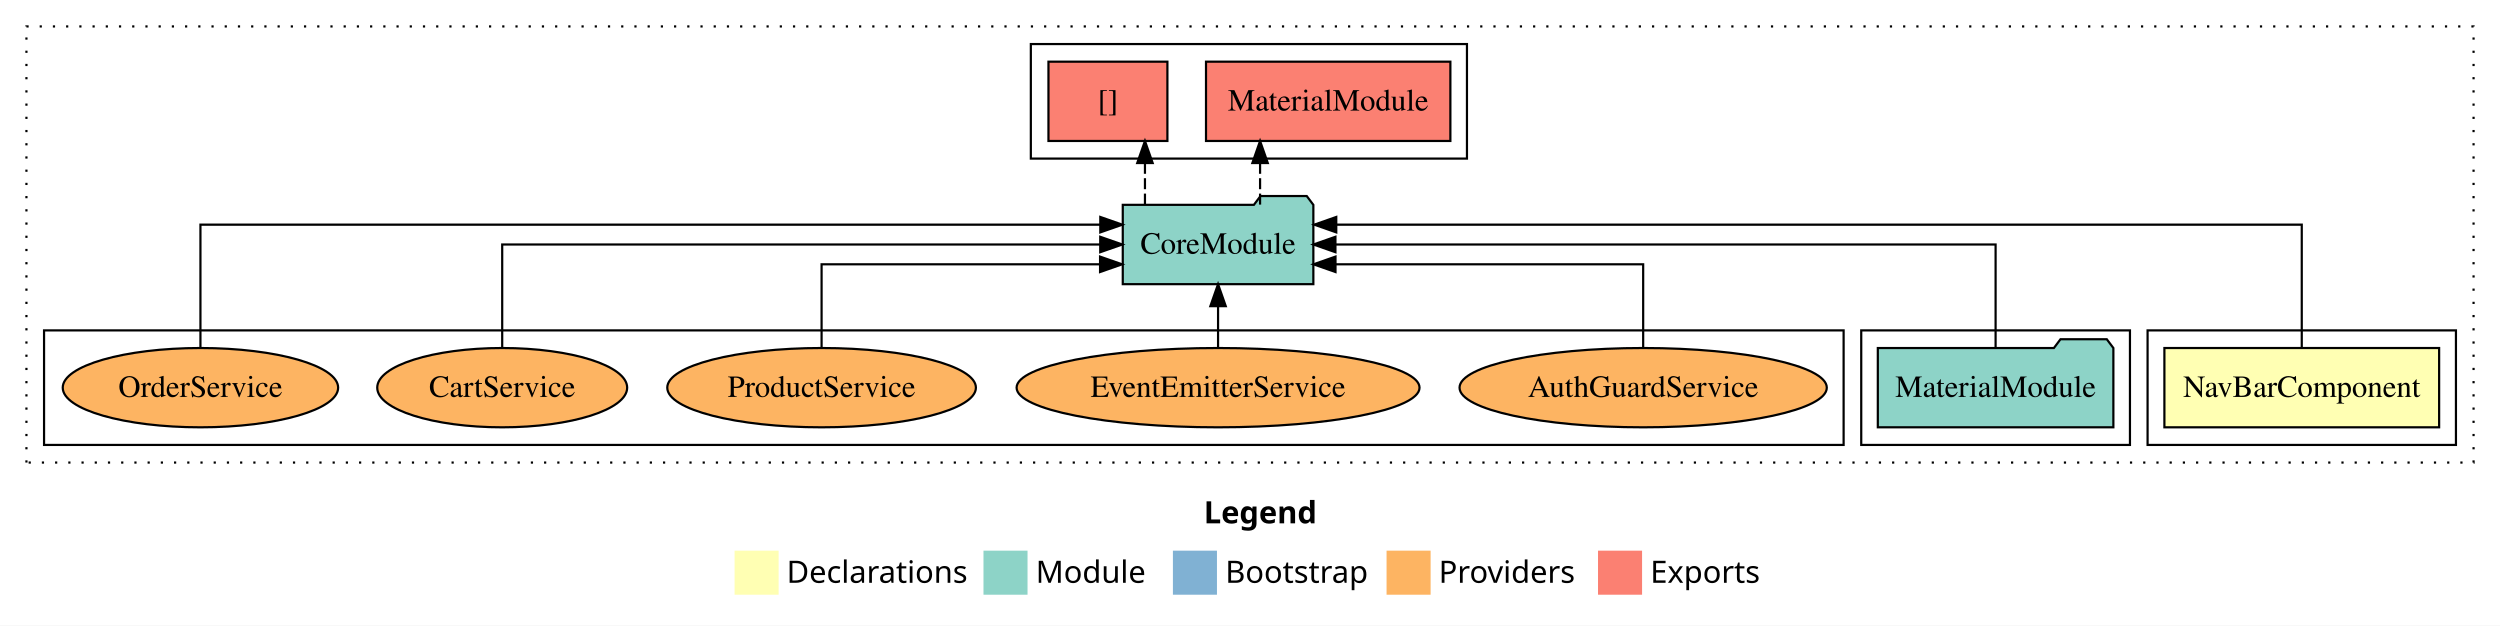
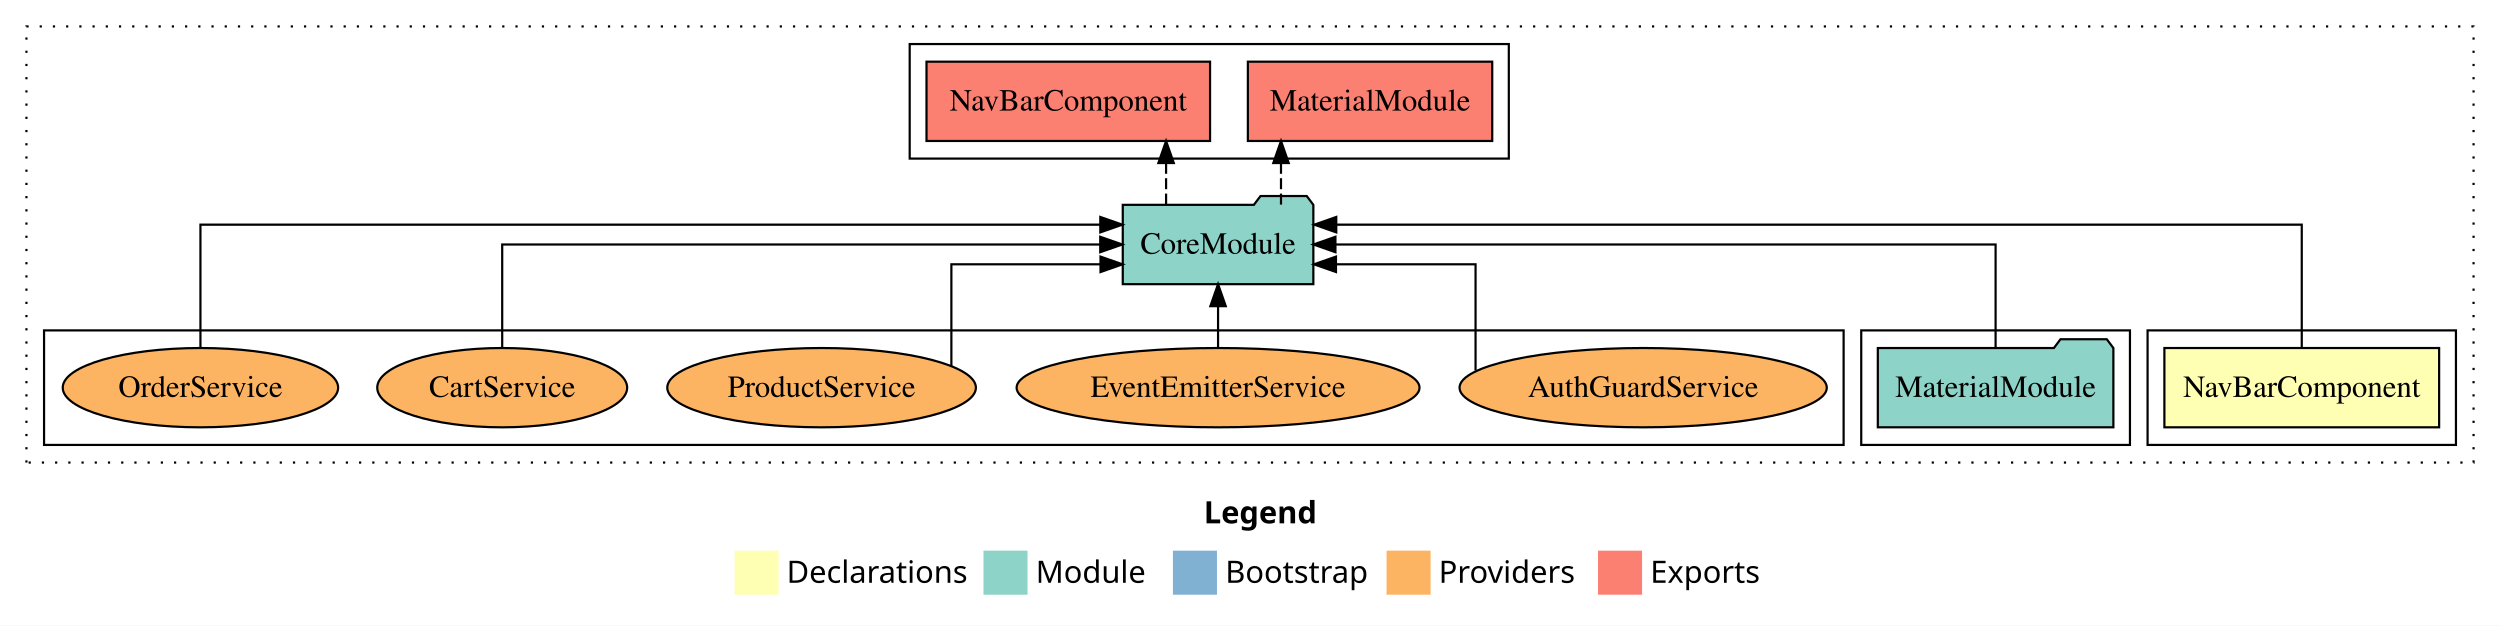
<svg xmlns="http://www.w3.org/2000/svg" width="1135pt" height="284pt" viewBox="0.00 0.00 1135.00 284.00">
  <g id="graph0" class="graph" transform="scale(1 1) rotate(0) translate(4 280)">
    <polygon fill="#ffffff" stroke="transparent" points="-4,4 -4,-280 1131,-280 1131,4 -4,4" />
    <text text-anchor="start" x="542.509" y="-42.4" font-family="sans-serif" font-weight="bold" font-size="14.00" fill="#000000">Legend</text>
    <polygon fill="#ffffb3" stroke="transparent" points="329.5,-10 329.5,-30 349.5,-30 349.5,-10 329.5,-10" />
    <text text-anchor="start" x="353.129" y="-15.4" font-family="sans-serif" font-size="14.00" fill="#000000">  Declarations</text>
    <polygon fill="#8dd3c7" stroke="transparent" points="442.5,-10 442.5,-30 462.5,-30 462.5,-10 442.5,-10" />
    <text text-anchor="start" x="466.225" y="-15.4" font-family="sans-serif" font-size="14.00" fill="#000000">  Module</text>
    <polygon fill="#80b1d3" stroke="transparent" points="528.5,-10 528.5,-30 548.5,-30 548.5,-10 528.5,-10" />
    <text text-anchor="start" x="552.281" y="-15.4" font-family="sans-serif" font-size="14.00" fill="#000000">  Bootstrap</text>
    <polygon fill="#fdb462" stroke="transparent" points="625.5,-10 625.5,-30 645.5,-30 645.5,-10 625.5,-10" />
    <text text-anchor="start" x="649.173" y="-15.4" font-family="sans-serif" font-size="14.00" fill="#000000">  Providers</text>
    <polygon fill="#fb8072" stroke="transparent" points="721.5,-10 721.5,-30 741.5,-30 741.5,-10 721.5,-10" />
    <text text-anchor="start" x="745.226" y="-15.4" font-family="sans-serif" font-size="14.00" fill="#000000">  Exports</text>
    <g id="clust1" class="cluster">
      <polygon fill="none" stroke="#000000" stroke-dasharray="1,5" points="8,-70 8,-268 1119,-268 1119,-70 8,-70" />
    </g>
    <g id="clust2" class="cluster">
      <polygon fill="none" stroke="#000000" points="971,-78 971,-130 1111,-130 1111,-78 971,-78" />
    </g>
    <g id="clust4" class="cluster">
      <polygon fill="none" stroke="#000000" points="841,-78 841,-130 963,-130 963,-78 841,-78" />
    </g>
    <g id="clust5" class="cluster">
-       <polygon fill="none" stroke="#000000" points="464,-208 464,-260 662,-260 662,-208 464,-208" />
+       <polygon fill="none" stroke="#000000" points="409,-208 409,-260 681,-260 681,-208 409,-208" />
    </g>
    <g id="clust7" class="cluster">
      <polygon fill="none" stroke="#000000" points="16,-78 16,-130 833,-130 833,-78 16,-78" />
    </g>
    <g id="node1" class="node">
      <polygon fill="#ffffb3" stroke="#000000" points="1103.366,-122 978.635,-122 978.635,-86 1103.366,-86 1103.366,-122" />
      <text text-anchor="middle" x="1041" y="-99.8" font-family="Times,serif" font-size="14.00" fill="#000000">NavBarComponent</text>
    </g>
    <g id="node2" class="node">
      <polygon fill="#8dd3c7" stroke="#000000" points="592.262,-187 589.262,-191 568.262,-191 565.262,-187 505.738,-187 505.738,-151 592.262,-151 592.262,-187" />
      <text text-anchor="middle" x="549" y="-164.8" font-family="Times,serif" font-size="14.00" fill="#000000">CoreModule</text>
    </g>
    <g id="edge1" class="edge">
      <path fill="none" stroke="#000000" d="M1041,-122.292C1041,-144.206 1041,-178 1041,-178 1041,-178 602.662,-178 602.662,-178" />
      <polygon fill="#000000" stroke="#000000" points="602.662,-174.5 592.662,-178 602.662,-181.5 602.662,-174.5" />
    </g>
    <g id="node4" class="node">
-       <polygon fill="#fb8072" stroke="#000000" points="654.472,-252 543.528,-252 543.528,-216 654.472,-216 654.472,-252" />
-       <text text-anchor="middle" x="599" y="-229.8" font-family="Times,serif" font-size="14.00" fill="#000000">MaterialModule </text>
+       <polygon fill="#fb8072" stroke="#000000" points="673.472,-252 562.528,-252 562.528,-216 673.472,-216 673.472,-252" />
+       <text text-anchor="middle" x="618" y="-229.8" font-family="Times,serif" font-size="14.00" fill="#000000">MaterialModule </text>
    </g>
    <g id="edge3" class="edge">
-       <path fill="none" stroke="#000000" stroke-dasharray="5,2" d="M568.073,-187.106C568.073,-187.106 568.073,-205.991 568.073,-205.991" />
-       <polygon fill="#000000" stroke="#000000" points="564.573,-205.991 568.073,-215.991 571.573,-205.991 564.573,-205.991" />
+       <path fill="none" stroke="#000000" stroke-dasharray="5,2" d="M577.573,-187.106C577.573,-187.106 577.573,-205.991 577.573,-205.991" />
+       <polygon fill="#000000" stroke="#000000" points="574.073,-205.991 577.573,-215.991 581.073,-205.991 574.073,-205.991" />
    </g>
    <g id="node5" class="node">
-       <polygon fill="#fb8072" stroke="#000000" points="526,-252 472,-252 472,-216 526,-216 526,-252" />
-       <text text-anchor="middle" x="499" y="-229.8" font-family="Times,serif" font-size="14.00" fill="#000000">[] </text>
+       <polygon fill="#fb8072" stroke="#000000" points="545.366,-252 416.634,-252 416.634,-216 545.366,-216 545.366,-252" />
+       <text text-anchor="middle" x="481" y="-229.8" font-family="Times,serif" font-size="14.00" fill="#000000">NavBarComponent </text>
    </g>
    <g id="edge4" class="edge">
-       <path fill="none" stroke="#000000" stroke-dasharray="5,2" d="M515.81,-187.106C515.81,-187.106 515.81,-205.991 515.81,-205.991" />
-       <polygon fill="#000000" stroke="#000000" points="512.31,-205.991 515.81,-215.991 519.31,-205.991 512.31,-205.991" />
+       <path fill="none" stroke="#000000" stroke-dasharray="5,2" d="M525.401,-187.106C525.401,-187.106 525.401,-205.991 525.401,-205.991" />
+       <polygon fill="#000000" stroke="#000000" points="521.901,-205.991 525.401,-215.991 528.901,-205.991 521.901,-205.991" />
    </g>
    <g id="node3" class="node">
      <polygon fill="#8dd3c7" stroke="#000000" points="955.471,-122 952.471,-126 931.471,-126 928.471,-122 848.529,-122 848.529,-86 955.471,-86 955.471,-122" />
      <text text-anchor="middle" x="902" y="-99.8" font-family="Times,serif" font-size="14.00" fill="#000000">MaterialModule</text>
    </g>
    <g id="edge2" class="edge">
      <path fill="none" stroke="#000000" d="M902,-122.106C902,-141.339 902,-169 902,-169 902,-169 602.285,-169 602.285,-169" />
      <polygon fill="#000000" stroke="#000000" points="602.285,-165.5 592.285,-169 602.285,-172.5 602.285,-165.5" />
    </g>
    <g id="node6" class="node">
      <ellipse fill="#fdb462" stroke="#000000" cx="742" cy="-104" rx="83.367" ry="18" />
      <text text-anchor="middle" x="742" y="-99.8" font-family="Times,serif" font-size="14.00" fill="#000000">AuthGuardService</text>
    </g>
    <g id="edge5" class="edge">
-       <path fill="none" stroke="#000000" d="M742,-122.027C742,-138.398 742,-160 742,-160 742,-160 602.313,-160 602.313,-160" />
-       <polygon fill="#000000" stroke="#000000" points="602.313,-156.5 592.313,-160 602.313,-163.5 602.313,-156.5" />
+       <path fill="none" stroke="#000000" d="M665.901,-111.787C665.901,-127.174 665.901,-160 665.901,-160 665.901,-160 602.53,-160 602.53,-160" />
+       <polygon fill="#000000" stroke="#000000" points="602.53,-156.5 592.53,-160 602.529,-163.5 602.53,-156.5" />
    </g>
    <g id="node7" class="node">
      <ellipse fill="#fdb462" stroke="#000000" cx="549" cy="-104" rx="91.465" ry="18" />
      <text text-anchor="middle" x="549" y="-99.8" font-family="Times,serif" font-size="14.00" fill="#000000">EventEmitterService</text>
    </g>
    <g id="edge6" class="edge">
      <path fill="none" stroke="#000000" d="M549,-122.106C549,-122.106 549,-140.991 549,-140.991" />
      <polygon fill="#000000" stroke="#000000" points="545.5,-140.991 549,-150.991 552.5,-140.991 545.5,-140.991" />
    </g>
    <g id="node8" class="node">
      <ellipse fill="#fdb462" stroke="#000000" cx="369" cy="-104" rx="70.062" ry="18" />
      <text text-anchor="middle" x="369" y="-99.8" font-family="Times,serif" font-size="14.00" fill="#000000">ProductService</text>
    </g>
    <g id="edge7" class="edge">
-       <path fill="none" stroke="#000000" d="M369,-122.027C369,-138.398 369,-160 369,-160 369,-160 495.427,-160 495.427,-160" />
-       <polygon fill="#000000" stroke="#000000" points="495.427,-163.5 505.427,-160 495.427,-156.5 495.427,-163.5" />
+       <path fill="none" stroke="#000000" d="M427.924,-113.754C427.924,-129.799 427.924,-160 427.924,-160 427.924,-160 495.631,-160 495.631,-160" />
+       <polygon fill="#000000" stroke="#000000" points="495.631,-163.5 505.631,-160 495.631,-156.5 495.631,-163.5" />
    </g>
    <g id="node9" class="node">
      <ellipse fill="#fdb462" stroke="#000000" cx="224" cy="-104" rx="56.735" ry="18" />
      <text text-anchor="middle" x="224" y="-99.8" font-family="Times,serif" font-size="14.00" fill="#000000">CartService</text>
    </g>
    <g id="edge8" class="edge">
      <path fill="none" stroke="#000000" d="M224,-122.106C224,-141.339 224,-169 224,-169 224,-169 495.506,-169 495.506,-169" />
      <polygon fill="#000000" stroke="#000000" points="495.506,-172.5 505.506,-169 495.506,-165.5 495.506,-172.5" />
    </g>
    <g id="node10" class="node">
      <ellipse fill="#fdb462" stroke="#000000" cx="87" cy="-104" rx="62.516" ry="18" />
      <text text-anchor="middle" x="87" y="-99.8" font-family="Times,serif" font-size="14.00" fill="#000000">OrderService</text>
    </g>
    <g id="edge9" class="edge">
      <path fill="none" stroke="#000000" d="M87,-122.292C87,-144.206 87,-178 87,-178 87,-178 495.536,-178 495.536,-178" />
      <polygon fill="#000000" stroke="#000000" points="495.536,-181.5 505.536,-178 495.536,-174.5 495.536,-181.5" />
    </g>
  </g>
</svg>
